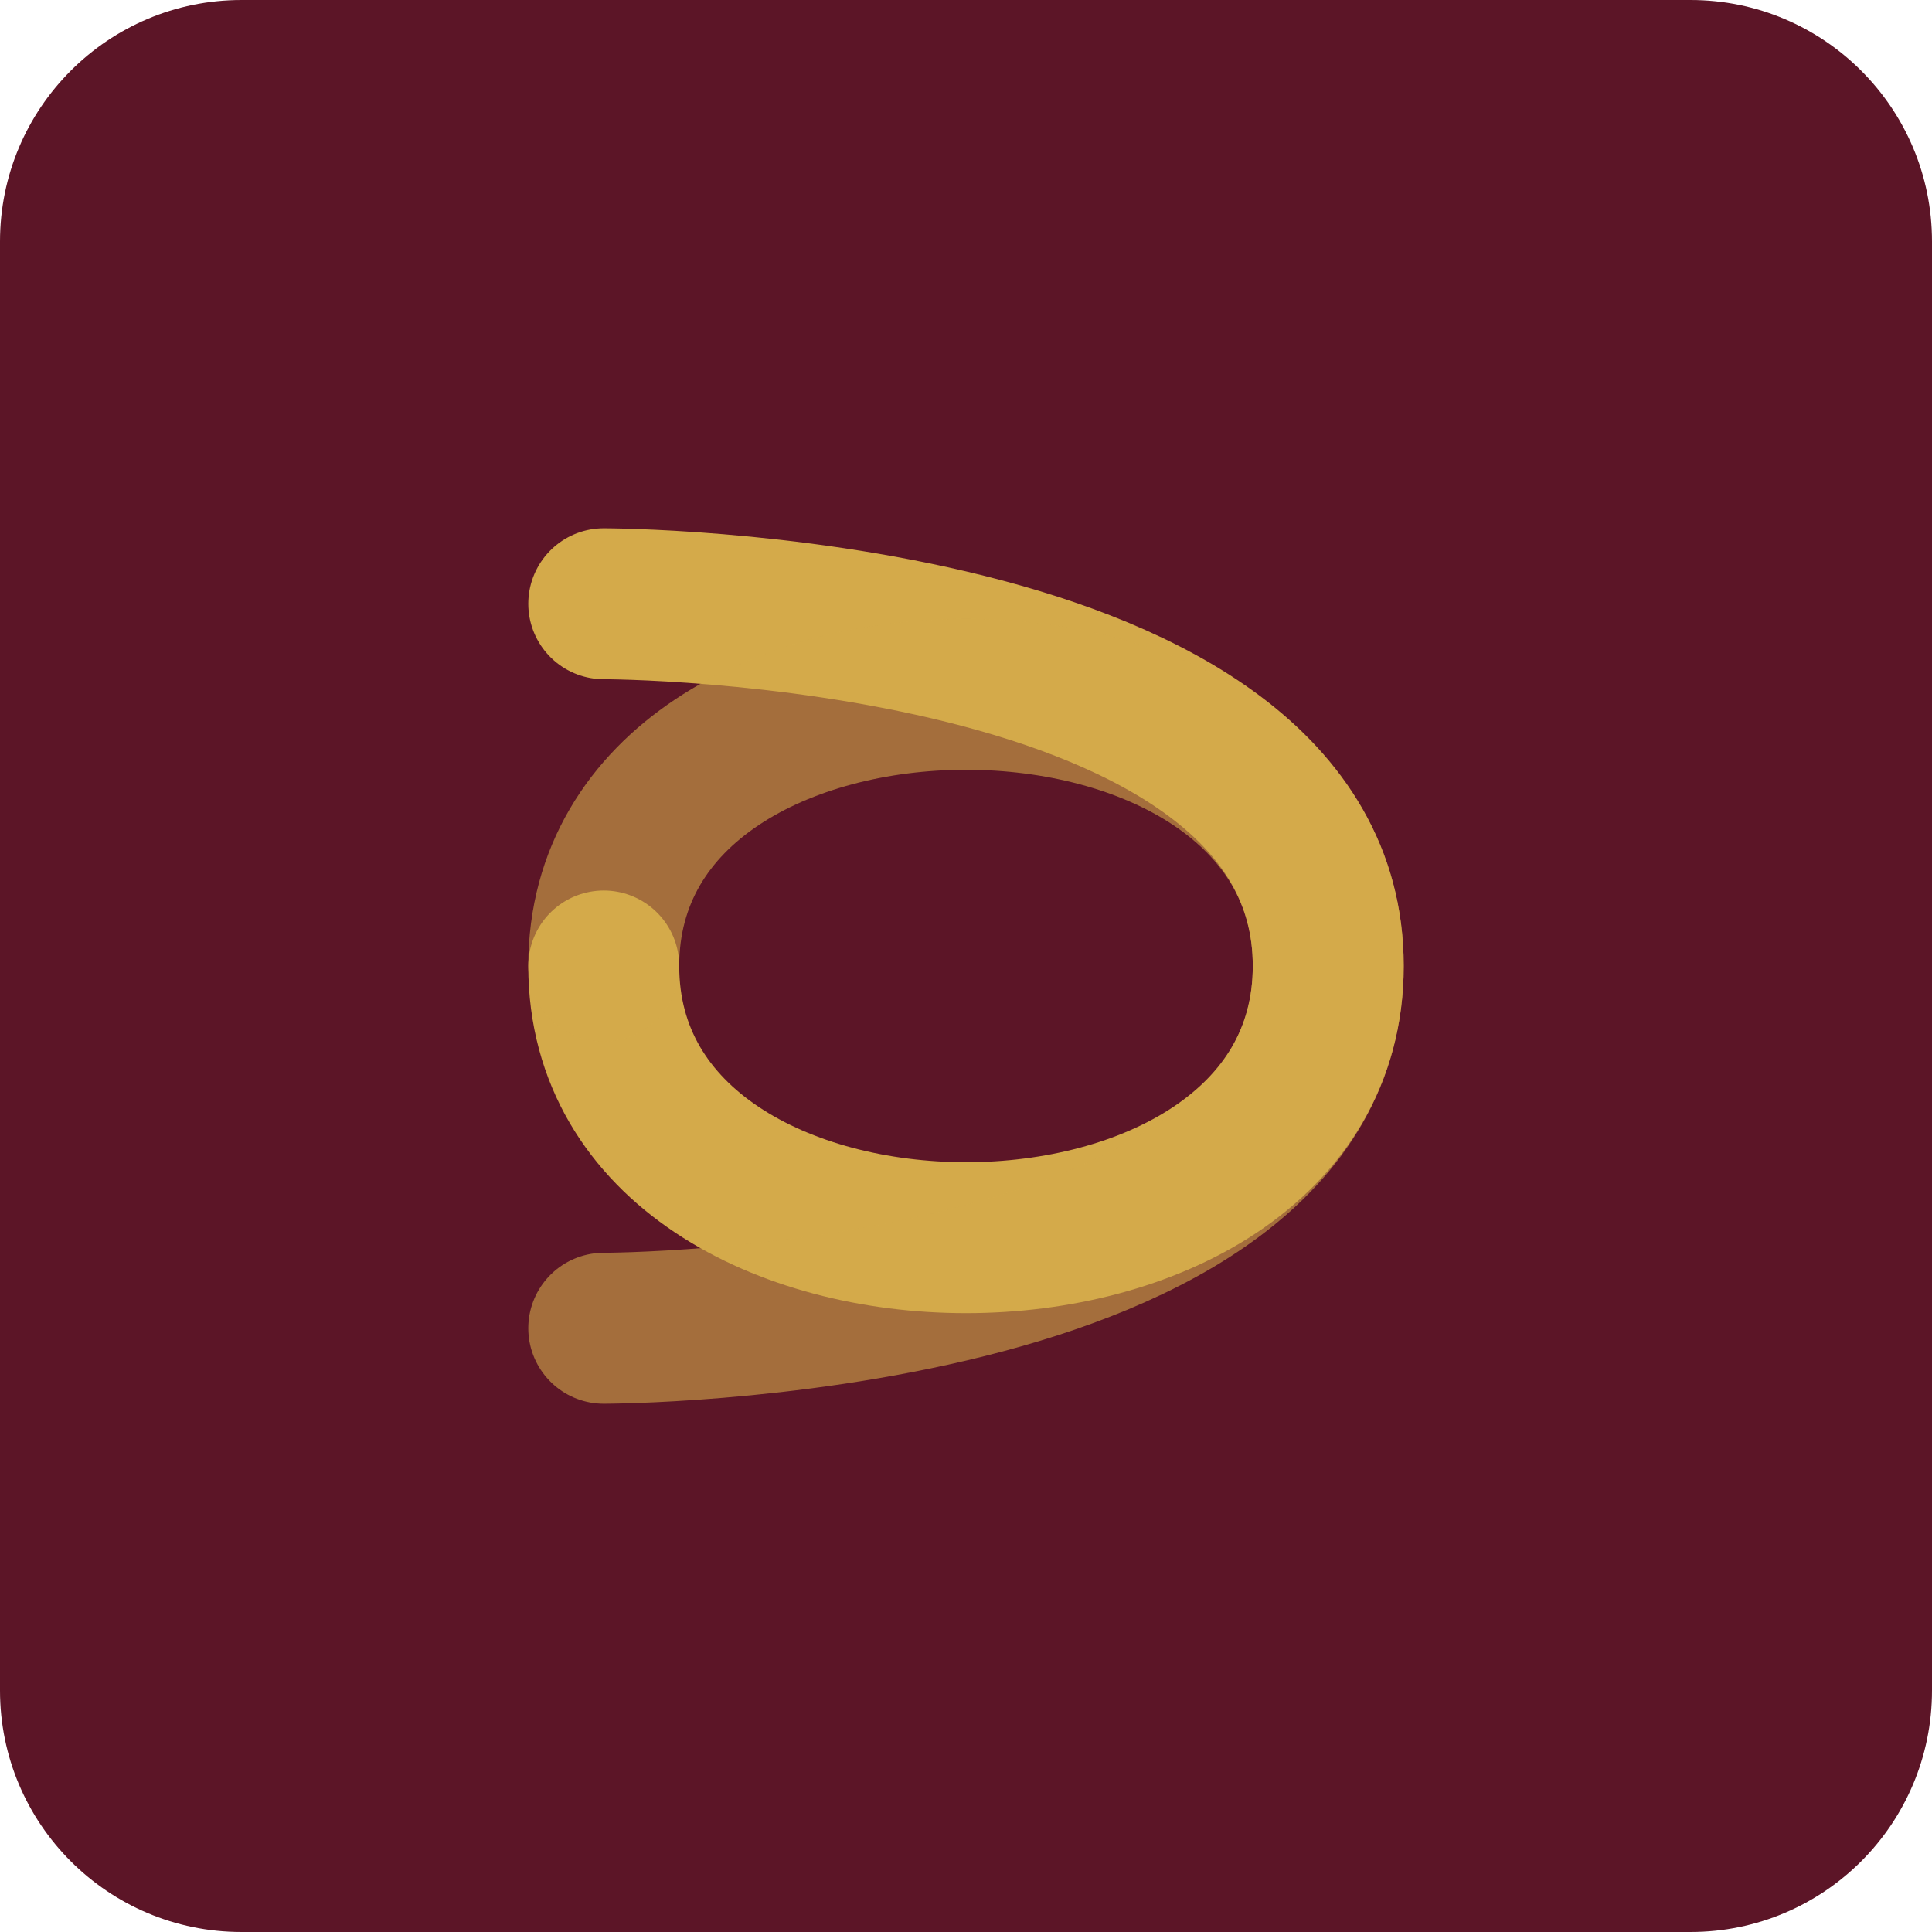
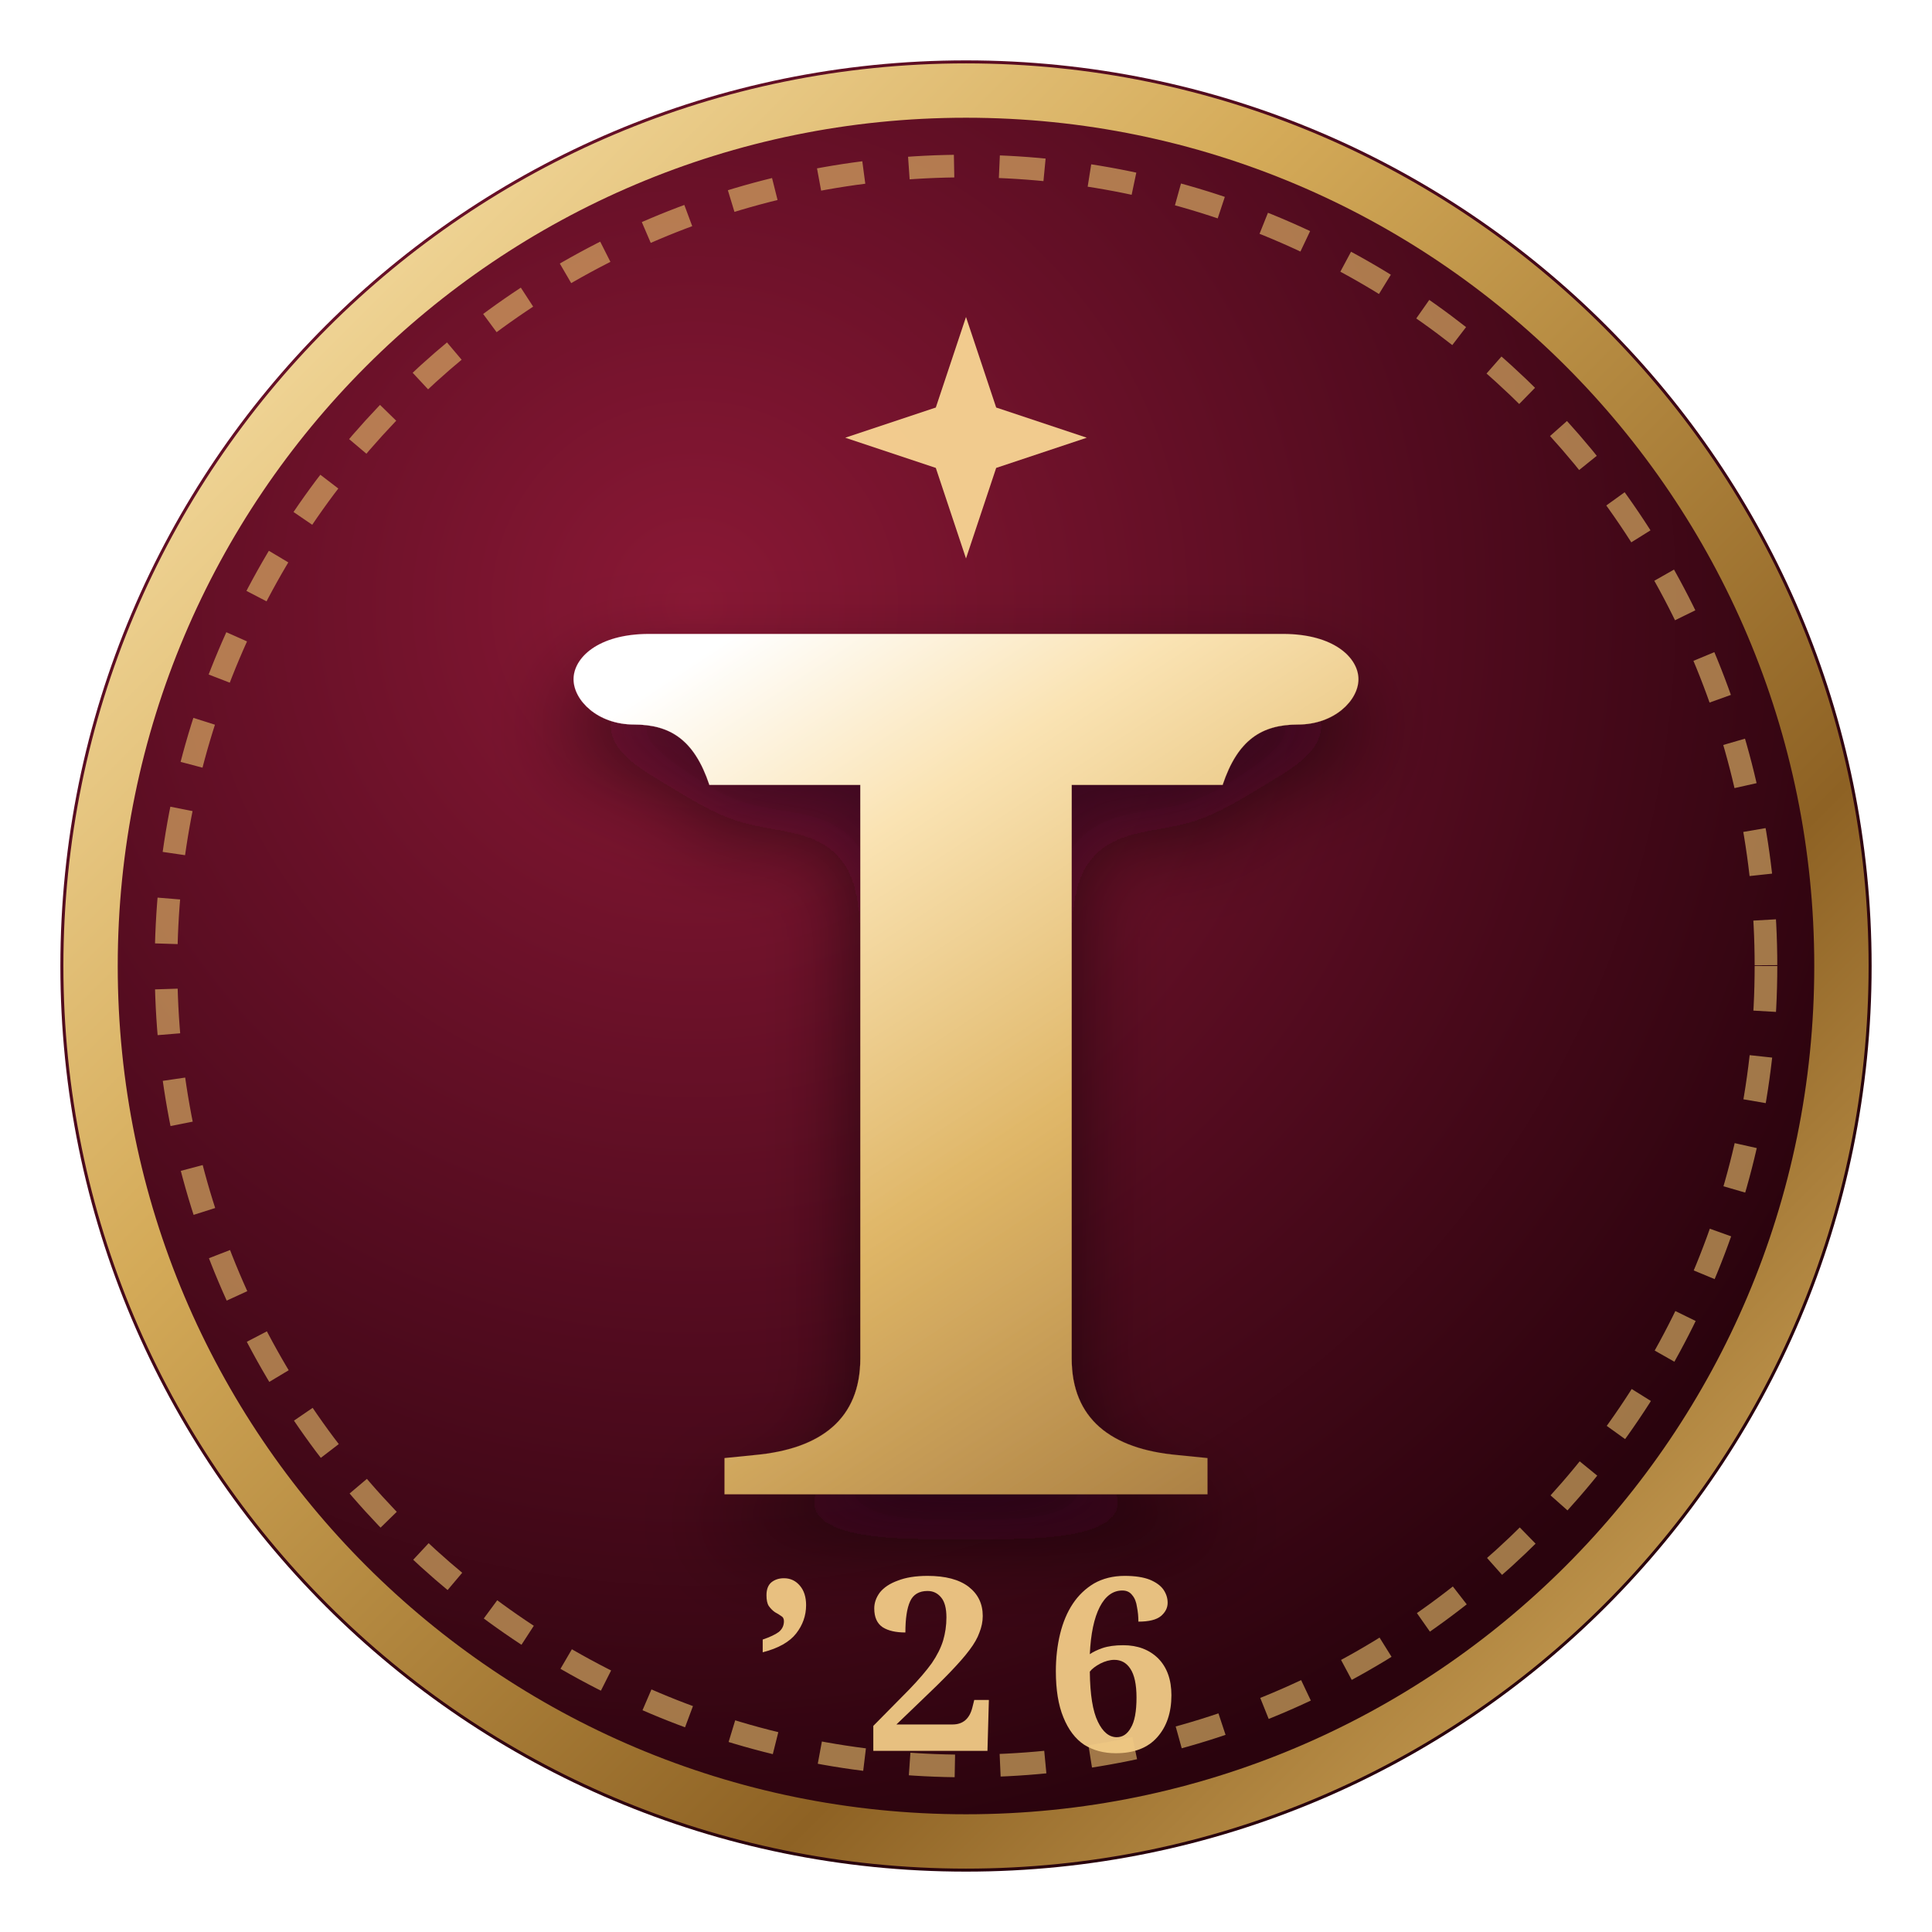
- <svg xmlns="http://www.w3.org/2000/svg" viewBox="0 0 32 32" fill="none">
-   <rect width="32" height="32" rx="4" fill="#5c1527" />
-   <path d="M10 10 C10 10 22 10 22 16 C22 22 10 22 10 16" stroke="#d4aa4a" stroke-width="2.5" stroke-linecap="round" fill="none" />
-   <path d="M10 16 C10 10 22 10 22 16 C22 22 10 22 10 22" stroke="#d4aa4a" stroke-width="2.5" stroke-linecap="round" fill="none" opacity="0.6" />
+ <svg xmlns="http://www.w3.org/2000/svg" viewBox="0 0 64 64" fill="none">
+   <defs>
+     <radialGradient id="wineBg" cx="35%" cy="30%" r="70%">
+       <stop offset="0%" stop-color="#8a1835" />
+       <stop offset="55%" stop-color="#550c20" />
+       <stop offset="100%" stop-color="#2a030d" />
+     </radialGradient>
+     <linearGradient id="goldRim" x1="0%" y1="0%" x2="100%" y2="100%">
+       <stop offset="0%" stop-color="#ffecb8" />
+       <stop offset="35%" stop-color="#d4aa58" />
+       <stop offset="70%" stop-color="#8e6224" />
+       <stop offset="100%" stop-color="#dfb667" />
+     </linearGradient>
+     <linearGradient id="goldLetter" x1="20%" y1="0%" x2="80%" y2="100%">
+       <stop offset="0%" stop-color="#ffffff" />
+       <stop offset="25%" stop-color="#fae3b3" />
+       <stop offset="60%" stop-color="#dfb667" />
+       <stop offset="100%" stop-color="#ad8245" />
+     </linearGradient>
+     <filter id="subtleGlow" x="-20%" y="-20%" width="140%" height="140%">
+       <feDropShadow dx="0" dy="1.5" stdDeviation="1.5" flood-color="#120207" flood-opacity="0.6" />
+     </filter>
+   </defs>
+   <circle cx="32" cy="32" r="30" fill="url(#wineBg)" />
+   <circle cx="32" cy="32" r="29" stroke="url(#goldRim)" stroke-width="1.8" />
+   <circle cx="32" cy="32" r="26.5" stroke="#dfb667" stroke-width="0.75" stroke-dasharray="1.5 1.5" opacity="0.65" />
+   <path d="M32 10.5 L33 13.5 L36 14.5 L33 15.5 L32 18.5 L31 15.5 L28 14.5 L31 13.5 Z" fill="#ffdf99" opacity="0.9" />
+   <g filter="url(#subtleGlow)">
+     <path d="M19 22.5 C19 21.8 19.8 21 21.5 21 L42.5 21 C44.2 21 45 21.8 45 22.5 C45 23.2 44.2 24 43 24 C41.8 24 41 24.5 40.5 26 L35.5 26 L35.5 45 C35.5 47 36.8 48 39 48.2 L40 48.3 L40 49.5 L24 49.5 L24 48.3 L25 48.2 C27.2 48 28.5 47 28.5 45 L28.5 26 L23.5 26 C23 24.5 22.2 24 21 24 C19.8 24 19 23.2 19 22.5 Z" fill="url(#goldLetter)" />
+   </g>
+   <text x="32" y="58" font-family="'Cormorant Garamond', Georgia, serif" font-size="8" font-weight="700" letter-spacing="1.5" fill="#f0ca85" text-anchor="middle" opacity="0.95">’26</text>
</svg>
